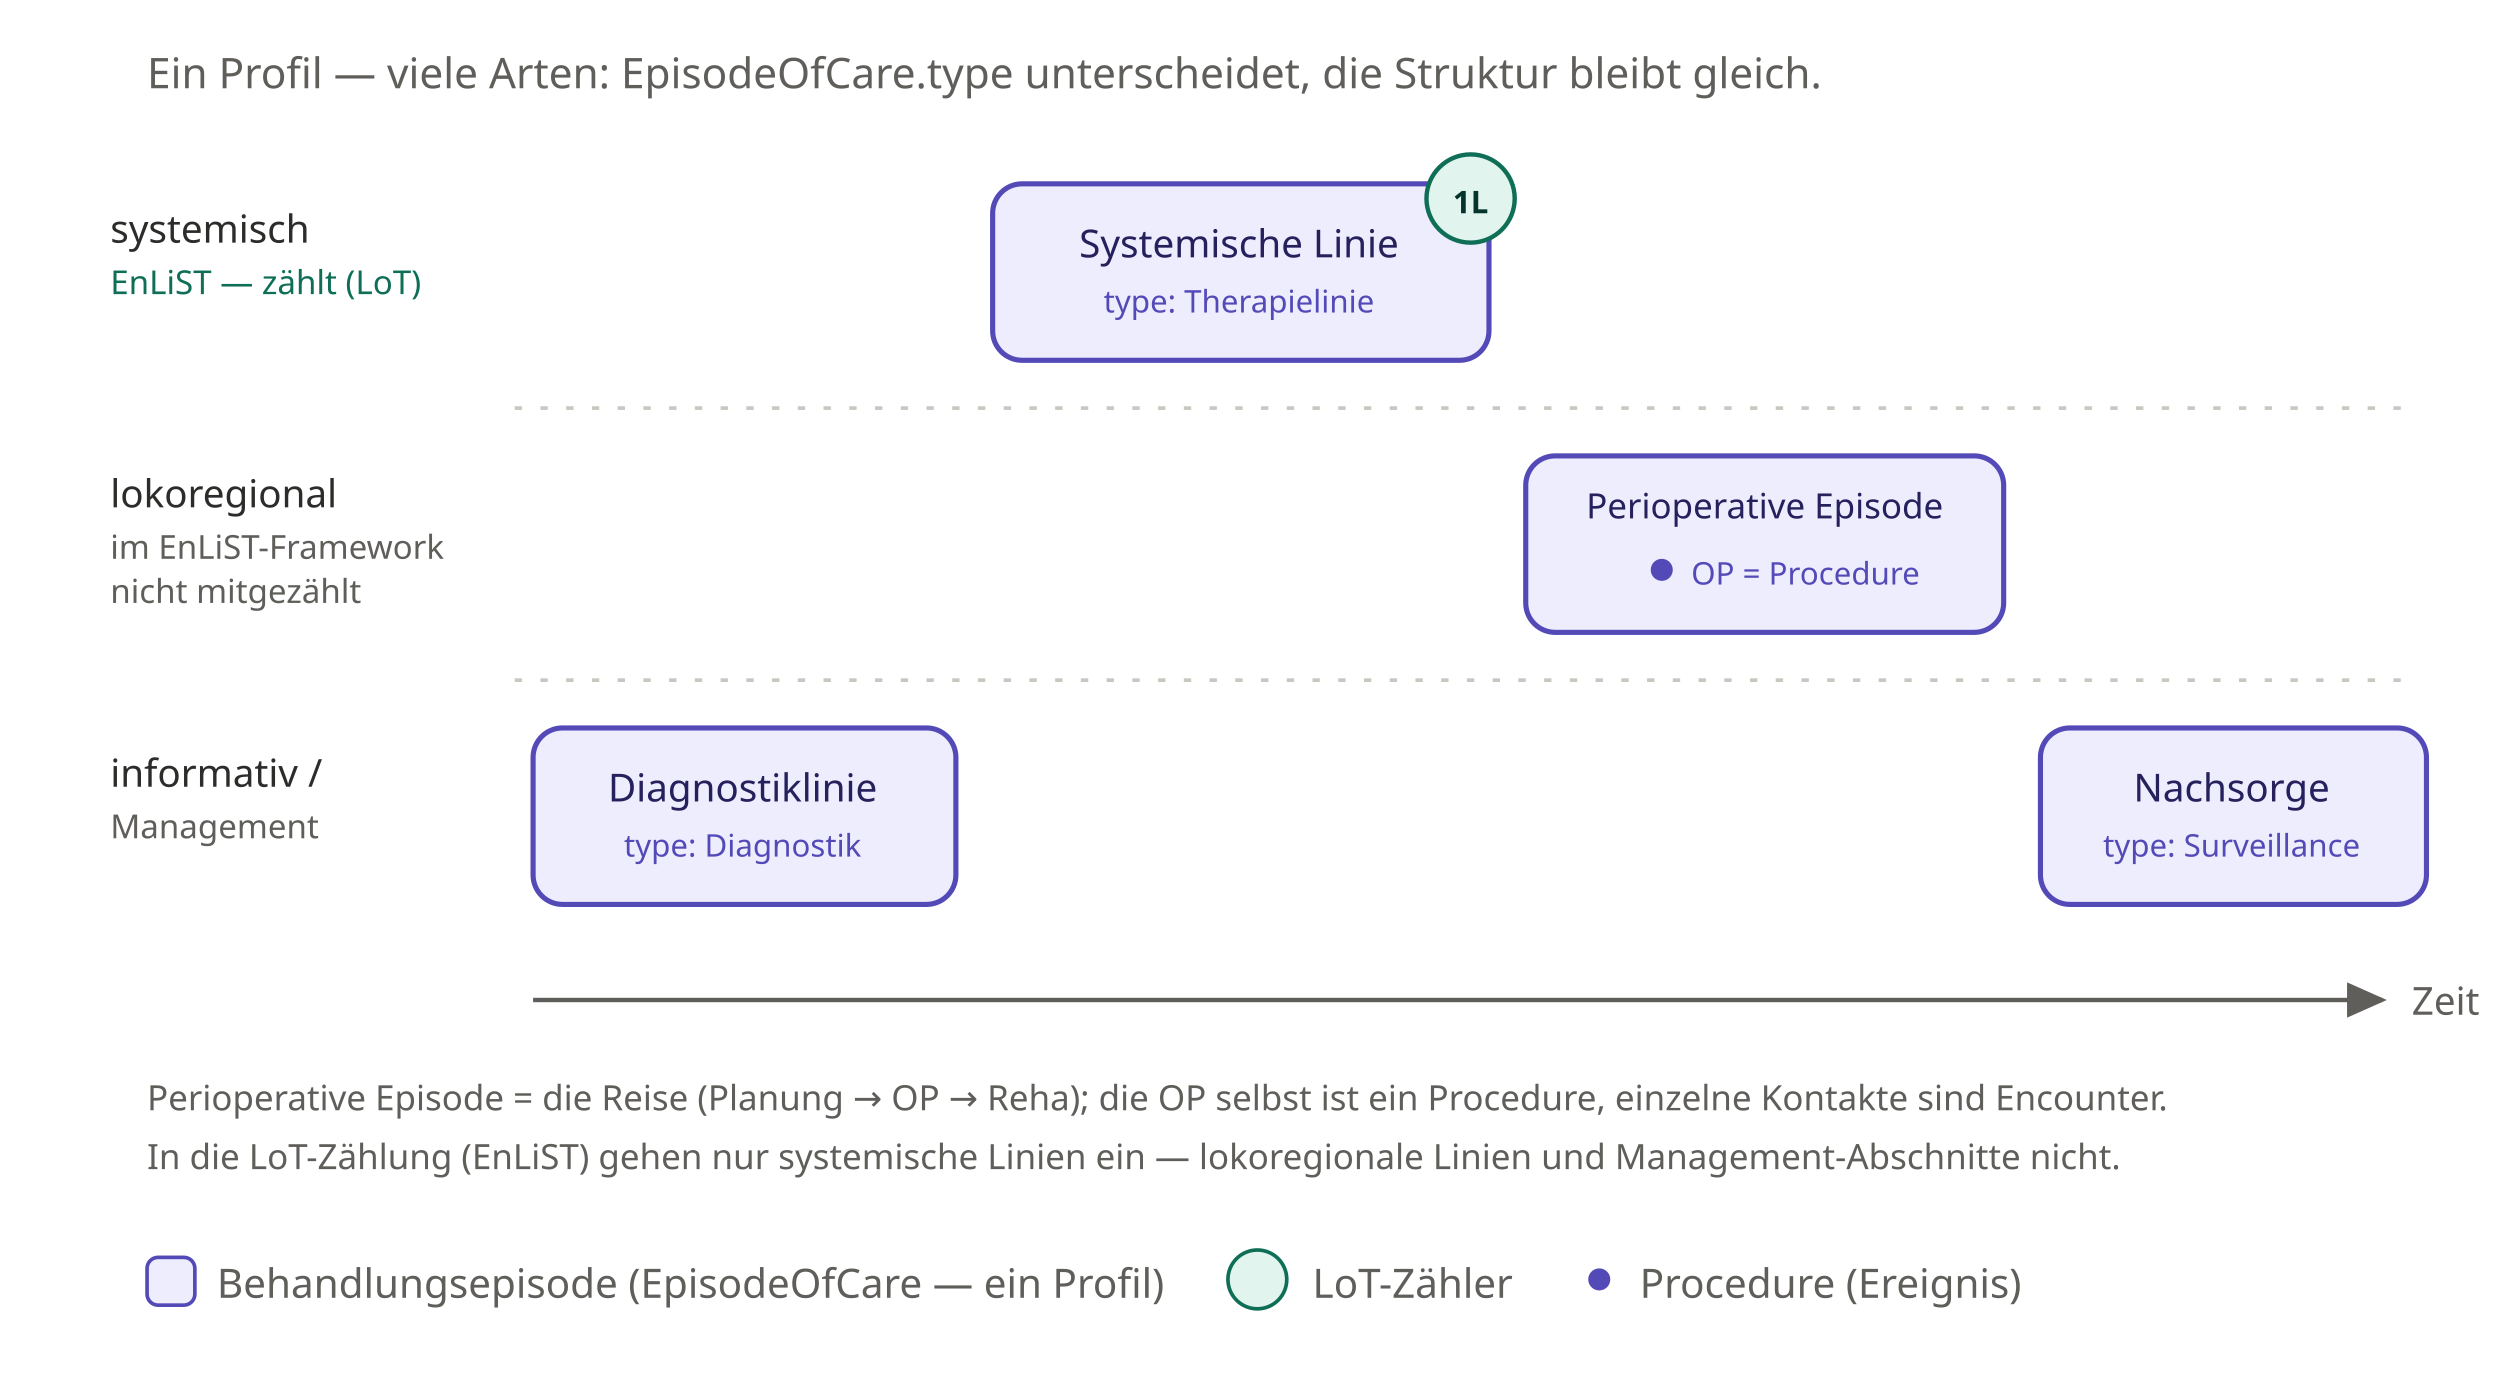
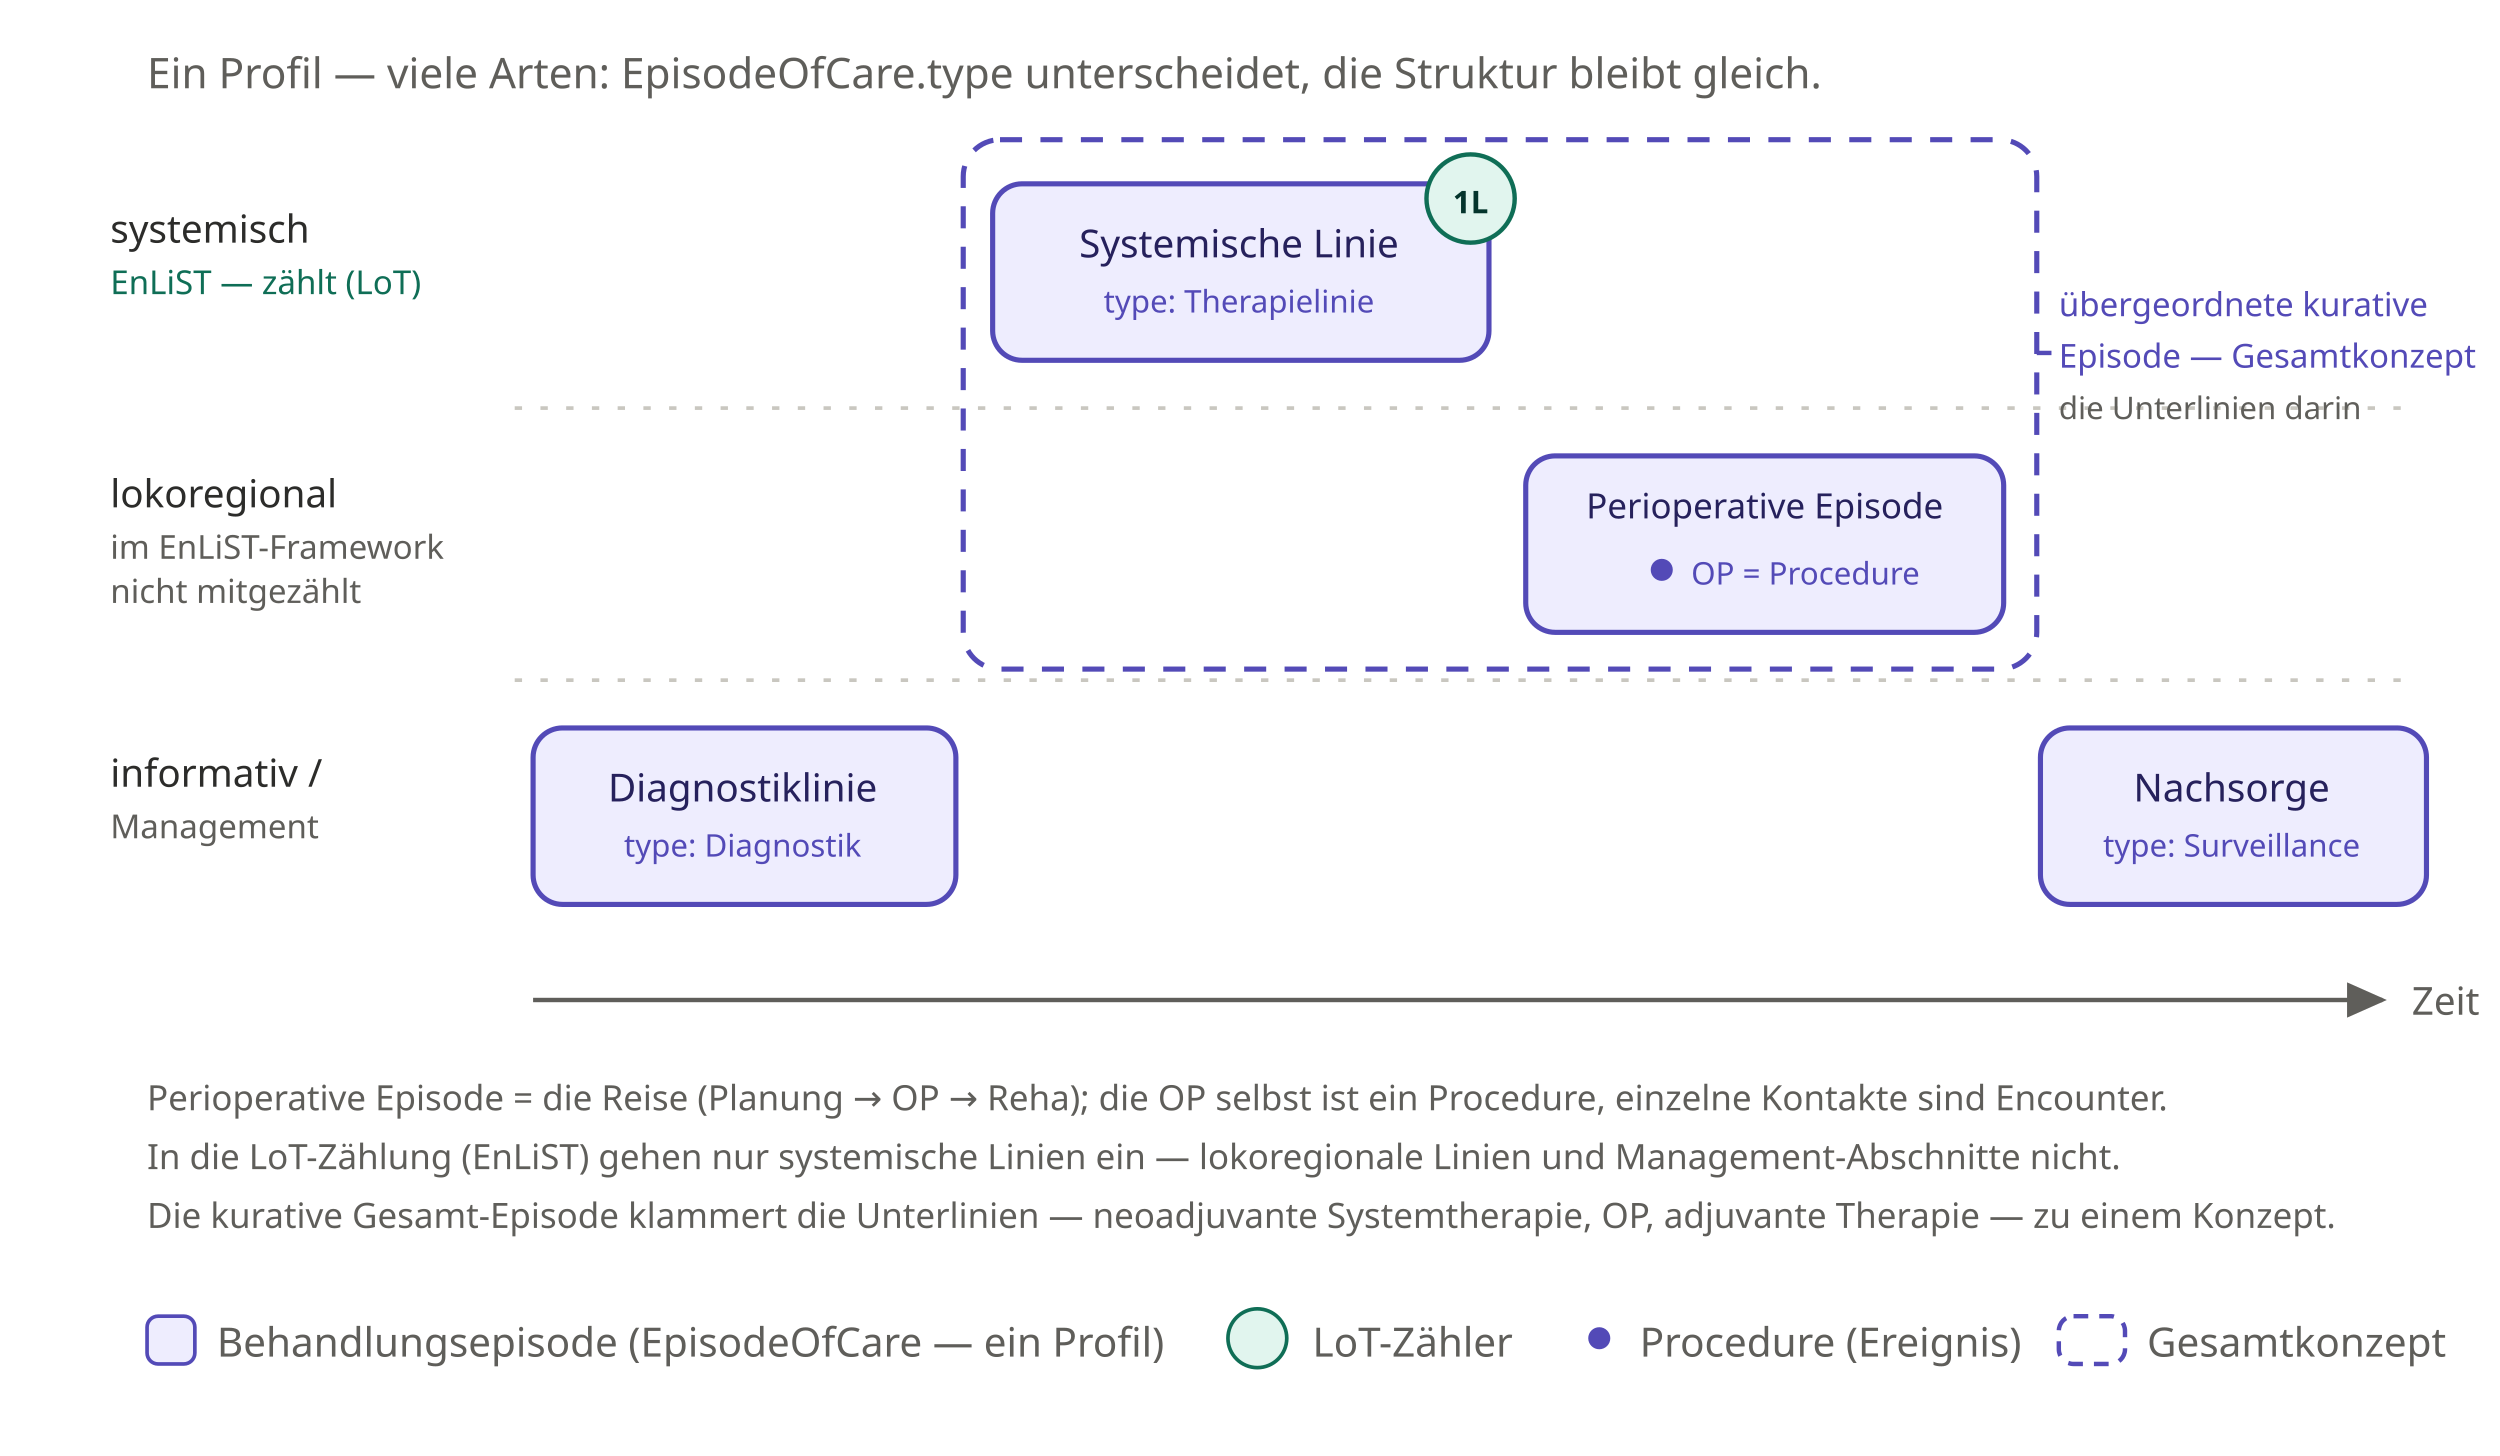
- <svg xmlns="http://www.w3.org/2000/svg" width="100%" viewBox="0 0 680 380" role="img" font-family="'Aptos','Segoe UI',system-ui,sans-serif">
+ <svg xmlns="http://www.w3.org/2000/svg" width="100%" viewBox="0 0 680 396" role="img" font-family="'Aptos','Segoe UI',system-ui,sans-serif">
  <defs>
    <marker id="argr" markerWidth="10" markerHeight="10" refX="8" refY="4" orient="auto">
      <path d="M0,0 L9,4 L0,8 z" fill="#5F5E5A" />
    </marker>
  </defs>
  <text x="40" y="24" font-size="11.5" font-weight="500" fill="#5F5E5A">Ein Profil — viele Arten: EpisodeOfCare.type unterscheidet, die Struktur bleibt gleich.</text>
  <text x="30" y="66" font-size="10.5" font-weight="500" fill="#2C2C2A">systemisch</text>
  <text x="30" y="80" font-size="9" fill="#0F6E56">EnLiST — zählt (LoT)</text>
  <text x="30" y="138" font-size="10.5" font-weight="500" fill="#2C2C2A">lokoregional</text>
  <text x="30" y="152" font-size="9" fill="#5F5E5A">im EnLiST-Framework</text>
  <text x="30" y="164" font-size="9" fill="#5F5E5A">nicht mitgezählt</text>
  <text x="30" y="214" font-size="10.5" font-weight="500" fill="#2C2C2A">informativ /</text>
  <text x="30" y="228" font-size="9" fill="#5F5E5A">Management</text>
  <line x1="140" y1="111" x2="655" y2="111" stroke="#C9C7C0" stroke-width="1" stroke-dasharray="2,5" />
  <line x1="140" y1="185" x2="655" y2="185" stroke="#C9C7C0" stroke-width="1" stroke-dasharray="2,5" />
+   <rect x="262" y="38" width="292" height="144" rx="10" fill="none" stroke="#534AB7" stroke-width="1.4" stroke-dasharray="6,5" />
+   <line x1="554" y1="96" x2="558" y2="96" stroke="#534AB7" stroke-width="1.2" stroke-dasharray="4,3" />
+   <text x="560" y="86" font-size="9" font-weight="500" fill="#534AB7">übergeordnete kurative</text>
+   <text x="560" y="100" font-size="9" font-weight="500" fill="#534AB7">Episode — Gesamtkonzept</text>
+   <text x="560" y="114" font-size="8.5" fill="#5F5E5A">die Unterlinien darin</text>
  <g>
    <rect x="145" y="198" width="115" height="48" rx="8" fill="#EEEDFE" stroke="#534AB7" stroke-width="1.4" />
    <text x="202" y="218" text-anchor="middle" font-size="10.5" font-weight="500" fill="#26215C">Diagnostiklinie</text>
    <text x="202" y="233" text-anchor="middle" font-size="8.5" fill="#534AB7">type: Diagnostik</text>
  </g>
  <g>
    <rect x="270" y="50" width="135" height="48" rx="8" fill="#EEEDFE" stroke="#534AB7" stroke-width="1.4" />
    <text x="337" y="70" text-anchor="middle" font-size="10.5" font-weight="500" fill="#26215C">Systemische Linie</text>
    <text x="337" y="85" text-anchor="middle" font-size="8.5" fill="#534AB7">type: Therapielinie</text>
    <circle cx="400" cy="54" r="12" fill="#E1F5EE" stroke="#0F6E56" stroke-width="1.2" />
    <text x="400" y="58" text-anchor="middle" font-size="8.5" font-weight="600" fill="#04342C">1L</text>
  </g>
  <g>
    <rect x="415" y="124" width="130" height="48" rx="8" fill="#EEEDFE" stroke="#534AB7" stroke-width="1.4" />
    <text x="480" y="141" text-anchor="middle" font-size="9.5" font-weight="500" fill="#26215C">Perioperative Episode</text>
    <circle cx="452" cy="155" r="3" fill="#534AB7" />
    <text x="460" y="159" font-size="8.5" fill="#534AB7">OP = Procedure</text>
  </g>
  <g>
    <rect x="555" y="198" width="105" height="48" rx="8" fill="#EEEDFE" stroke="#534AB7" stroke-width="1.4" />
    <text x="607" y="218" text-anchor="middle" font-size="10.5" font-weight="500" fill="#26215C">Nachsorge</text>
    <text x="607" y="233" text-anchor="middle" font-size="8.5" fill="#534AB7">type: Surveillance</text>
  </g>
  <line x1="145" y1="272" x2="648" y2="272" stroke="#5F5E5A" stroke-width="1.2" marker-end="url(#argr)" />
  <text x="656" y="276" font-size="10.5" fill="#5F5E5A">Zeit</text>
  <text x="40" y="302" font-size="9.5" fill="#5F5E5A">Perioperative Episode = die Reise (Planung → OP → Reha); die OP selbst ist ein Procedure, einzelne Kontakte sind Encounter.</text>
  <text x="40" y="318" font-size="9.5" fill="#5F5E5A">In die LoT-Zählung (EnLiST) gehen nur systemische Linien ein — lokoregionale Linien und Management-Abschnitte nicht.</text>
-   <rect x="40" y="342" width="13" height="13" rx="3" fill="#EEEDFE" stroke="#534AB7" />
-   <text x="59" y="353" font-size="11" fill="#5F5E5A">Behandlungsepisode (EpisodeOfCare — ein Profil)</text>
-   <circle cx="342" cy="348" r="8" fill="#E1F5EE" stroke="#0F6E56" />
-   <text x="357" y="353" font-size="11" fill="#5F5E5A">LoT-Zähler</text>
-   <circle cx="435" cy="348" r="3" fill="#534AB7" />
-   <text x="446" y="353" font-size="11" fill="#5F5E5A">Procedure (Ereignis)</text>
+   <text x="40" y="334" font-size="9.5" fill="#5F5E5A">Die kurative Gesamt-Episode klammert die Unterlinien — neoadjuvante Systemtherapie, OP, adjuvante Therapie — zu einem Konzept.</text>
+   <rect x="40" y="358" width="13" height="13" rx="3" fill="#EEEDFE" stroke="#534AB7" />
+   <text x="59" y="369" font-size="11" fill="#5F5E5A">Behandlungsepisode (EpisodeOfCare — ein Profil)</text>
+   <circle cx="342" cy="364" r="8" fill="#E1F5EE" stroke="#0F6E56" />
+   <text x="357" y="369" font-size="11" fill="#5F5E5A">LoT-Zähler</text>
+   <circle cx="435" cy="364" r="3" fill="#534AB7" />
+   <text x="446" y="369" font-size="11" fill="#5F5E5A">Procedure (Ereignis)</text>
+   <rect x="560" y="358" width="18" height="13" rx="4" fill="none" stroke="#534AB7" stroke-width="1.2" stroke-dasharray="4,3" />
+   <text x="584" y="369" font-size="11" fill="#5F5E5A">Gesamtkonzept</text>
</svg>
